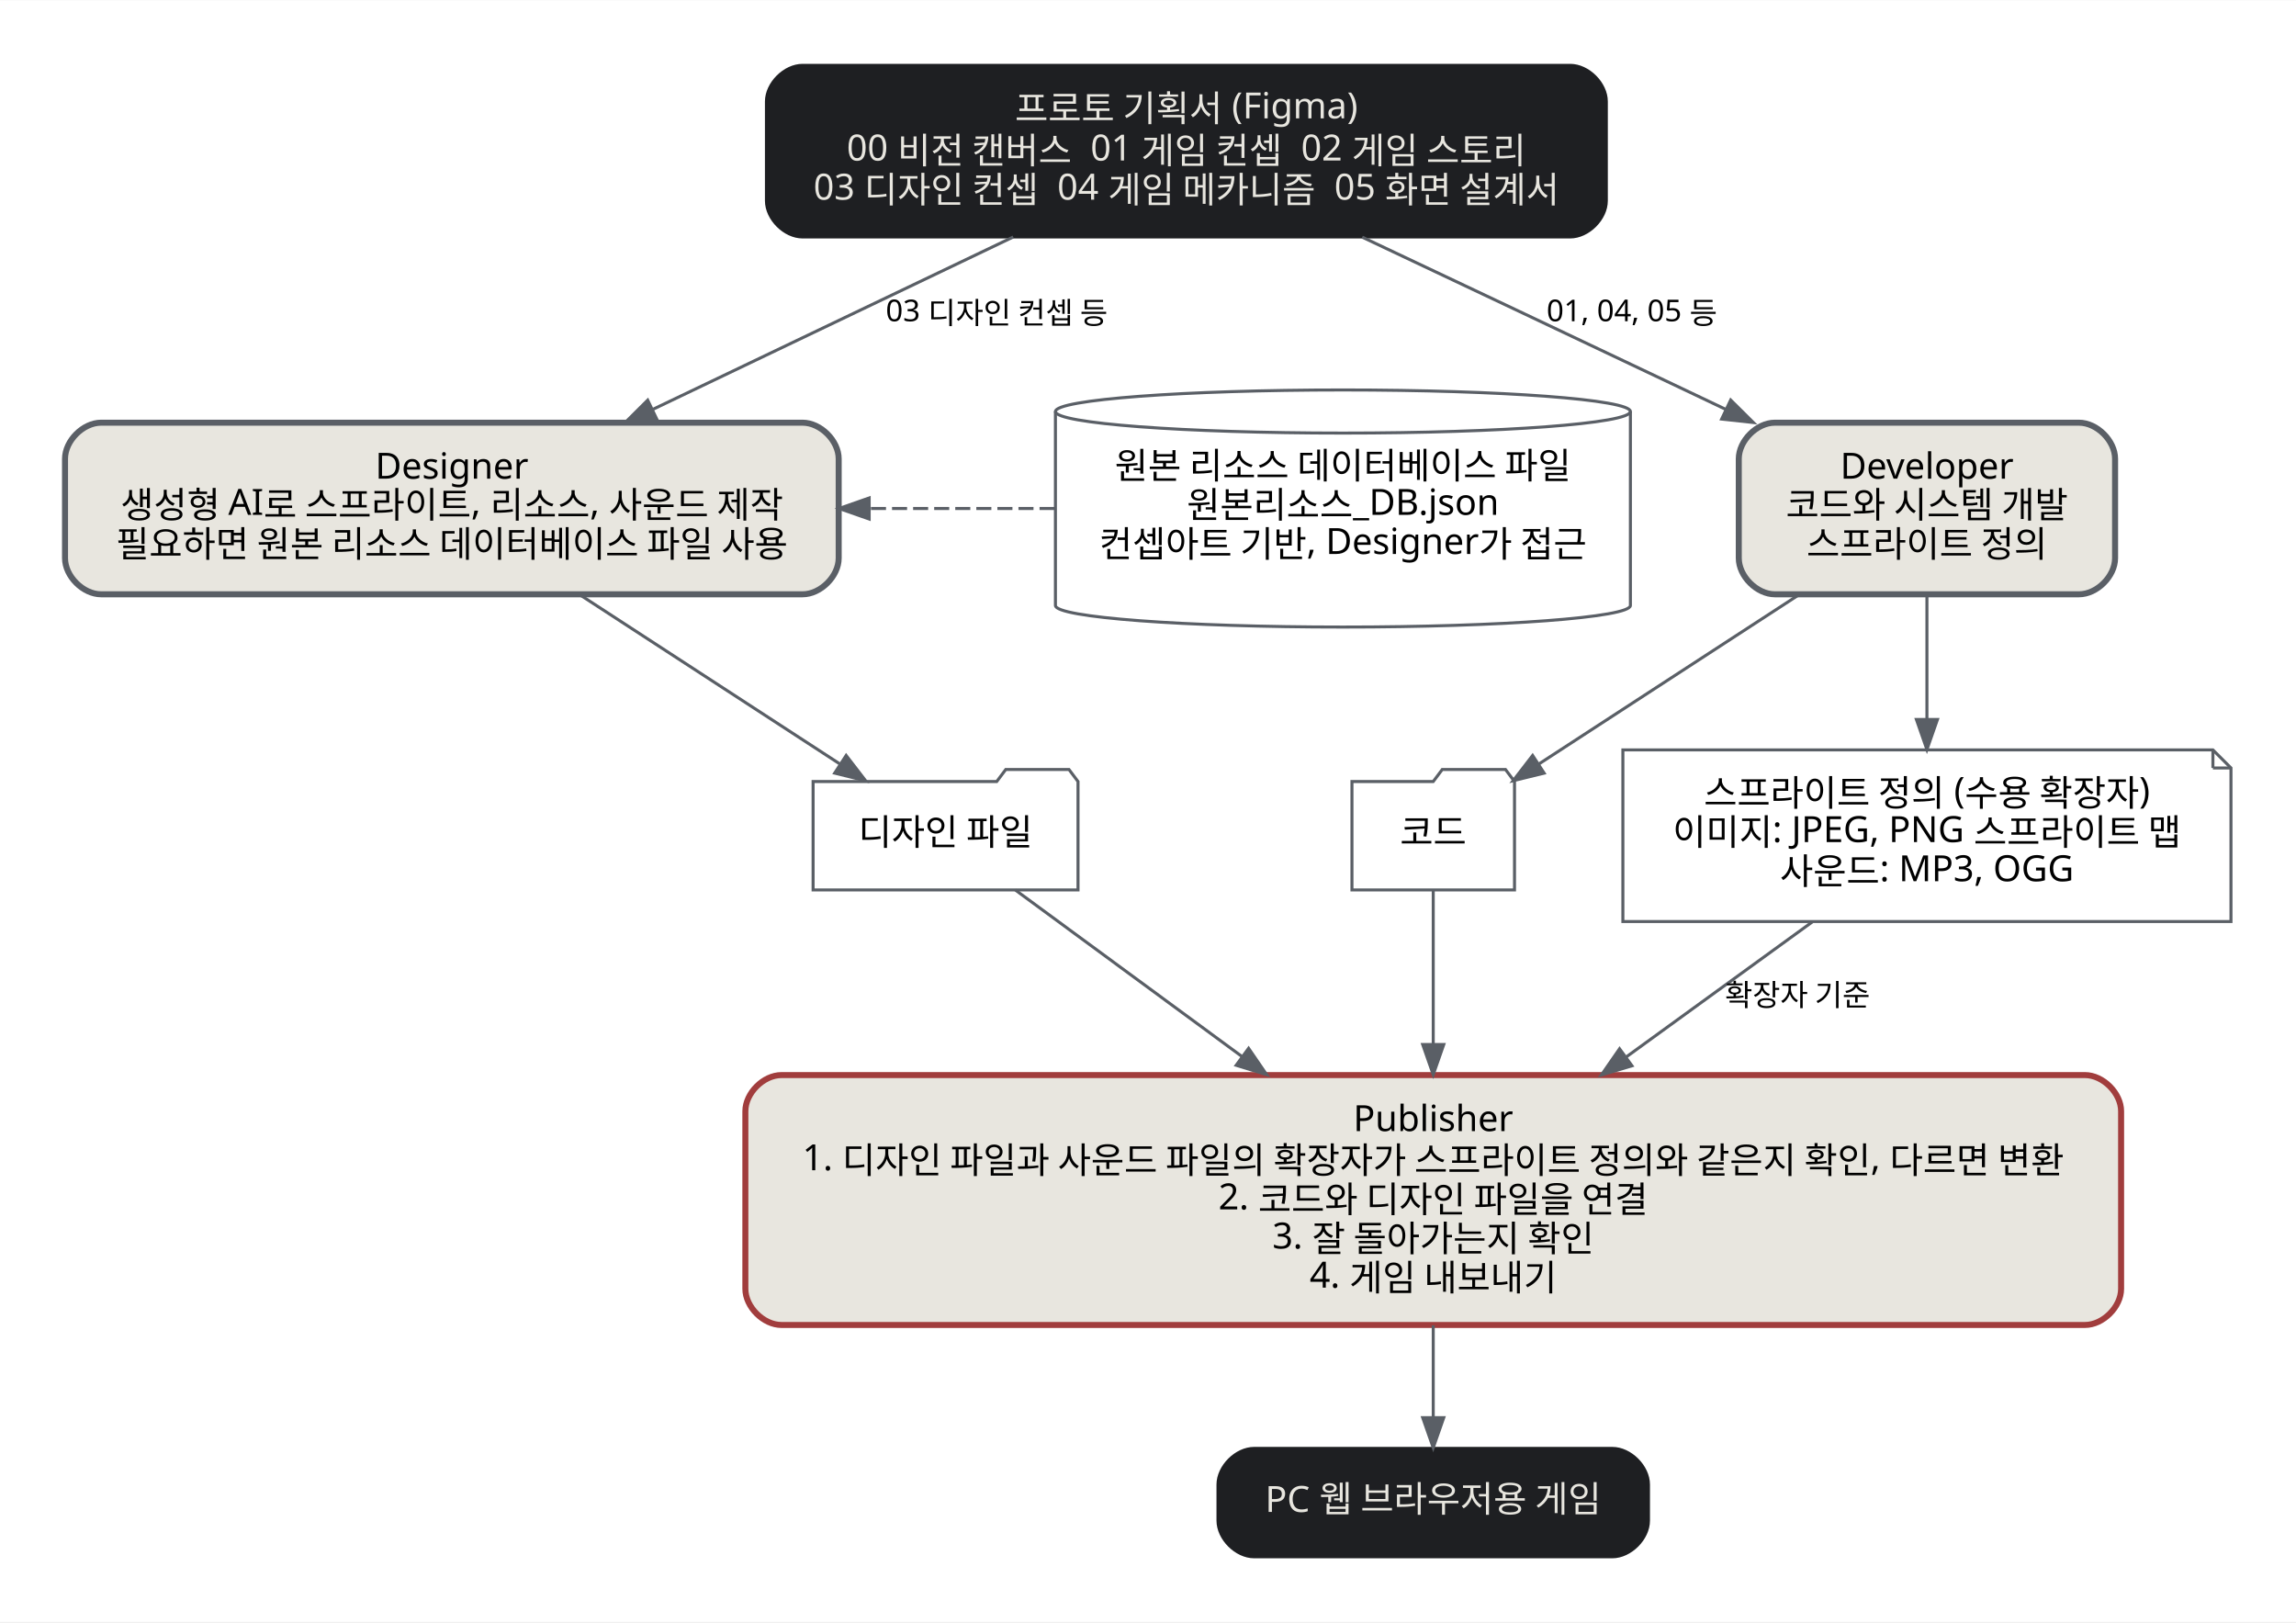
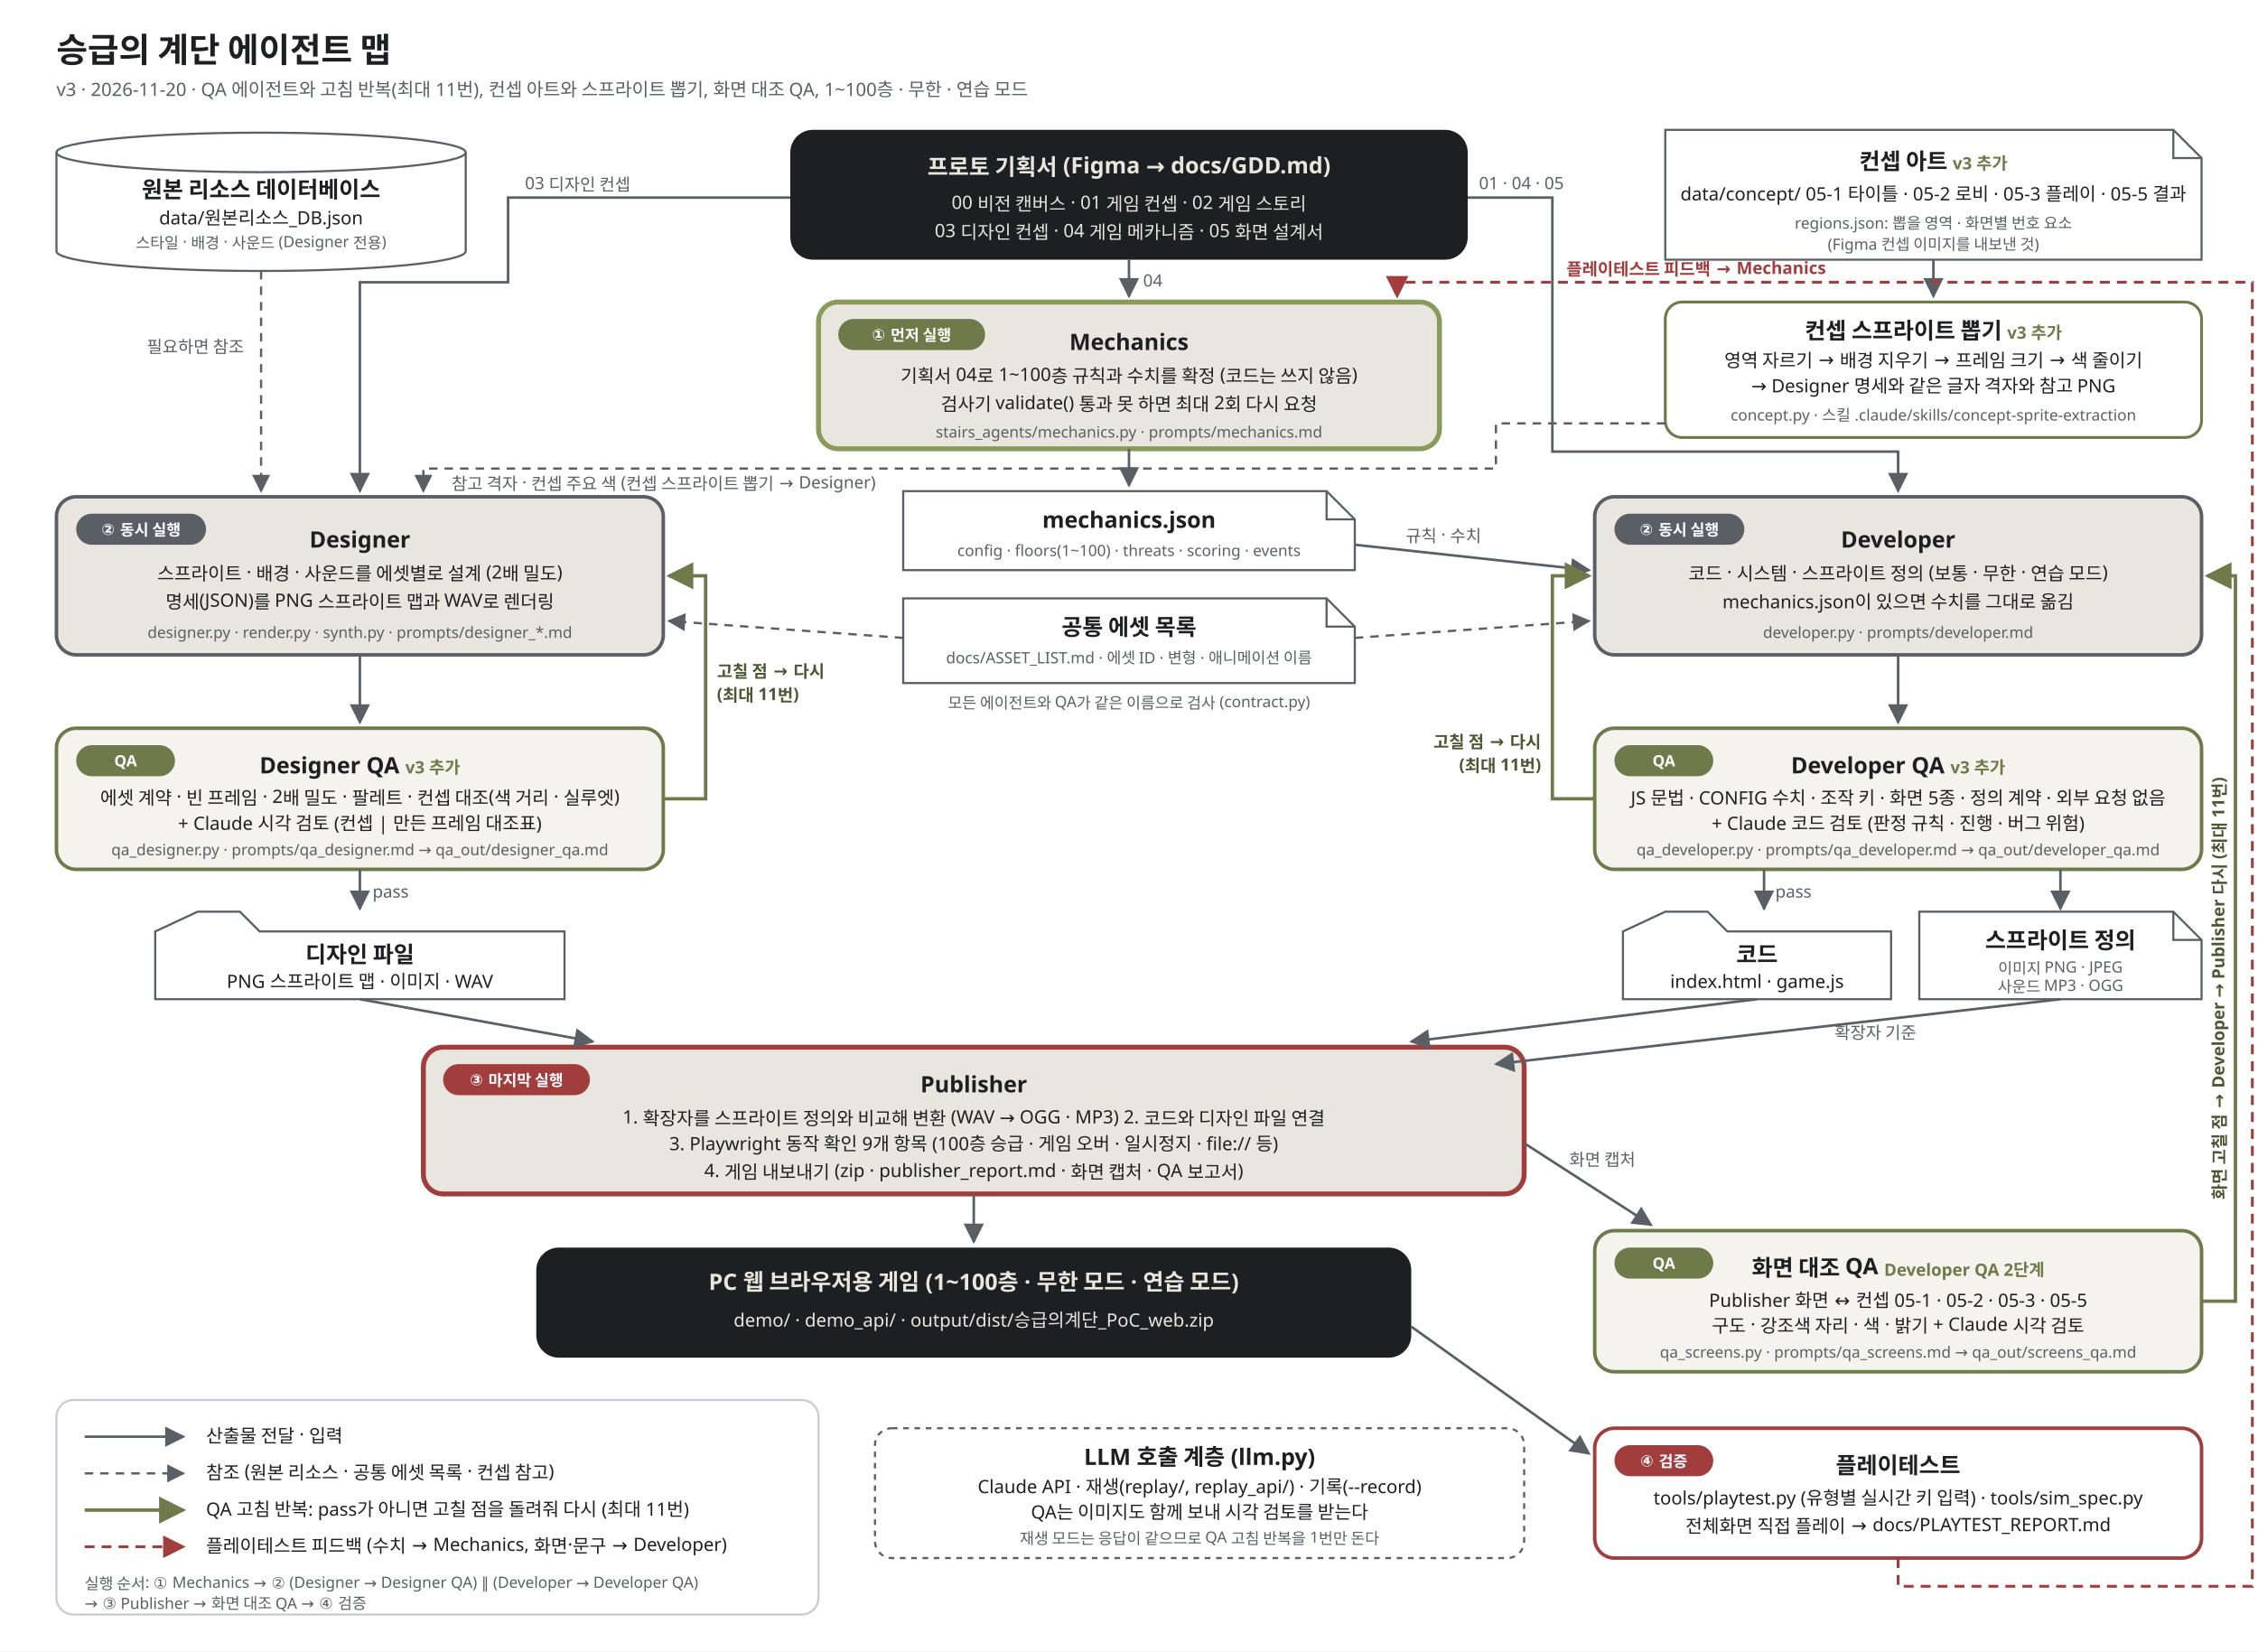
- <svg xmlns="http://www.w3.org/2000/svg" width="763pt" height="539pt" viewBox="0.00 0.00 762.70 538.58">
-   <g id="graph0" class="graph" transform="scale(1 1) rotate(0) translate(21.6 516.98)">
-     <polygon fill="white" stroke="transparent" points="-21.6,21.6 -21.6,-516.98 741.1,-516.98 741.1,21.6 -21.6,21.6" />
-     <g id="node1" class="node">
-       <path fill="#1e1f22" stroke="#1e1f22" d="M500,-495.38C500,-495.38 245,-495.38 245,-495.38 239,-495.38 233,-489.38 233,-483.38 233,-483.38 233,-450.38 233,-450.38 233,-444.38 239,-438.38 245,-438.38 245,-438.38 500,-438.38 500,-438.38 506,-438.38 512,-444.38 512,-450.38 512,-450.38 512,-483.38 512,-483.38 512,-489.38 506,-495.38 500,-495.38" />
-       <text text-anchor="middle" x="372.5" y="-476.77" font-family="Noto Sans KR" font-size="12.00" fill="#e8e6df">프로토 기획서 (Figma)</text>
-       <text text-anchor="middle" x="372.5" y="-463.77" font-family="Noto Sans KR" font-size="12.00" fill="#e8e6df">00 비전 캔버스  01 게임 컨셉  02 게임 스토리</text>
-       <text text-anchor="middle" x="372.5" y="-450.77" font-family="Noto Sans KR" font-size="12.00" fill="#e8e6df">03 디자인 컨셉  04 게임 메카니즘  05 화면 설계서</text>
-     </g>
-     <g id="node3" class="node">
-       <path fill="#e8e6df" stroke="#5a5f66" stroke-width="2" d="M245,-376.69C245,-376.69 12,-376.69 12,-376.69 6,-376.69 0,-370.69 0,-364.69 0,-364.69 0,-331.69 0,-331.69 0,-325.69 6,-319.69 12,-319.69 12,-319.69 245,-319.69 245,-319.69 251,-319.69 257,-325.69 257,-331.69 257,-331.69 257,-364.69 257,-364.69 257,-370.69 251,-376.69 245,-376.69" />
-       <text text-anchor="middle" x="128.5" y="-358.09" font-family="Noto Sans KR" font-size="12.00">Designer</text>
-       <text text-anchor="middle" x="128.5" y="-345.09" font-family="Noto Sans KR" font-size="12.00">생성형 AI로 스프라이트, 리소스, 사운드 제작</text>
-       <text text-anchor="middle" x="128.5" y="-332.09" font-family="Noto Sans KR" font-size="12.00">필요하면 원본 리소스 데이터베이스 파일 사용</text>
-     </g>
-     <g id="edge2" class="edge">
-       <path fill="none" stroke="#5a5f66" d="M314.98,-438.37C279.14,-421.23 232.86,-399.1 195.38,-381.17" />
-       <polygon fill="#5a5f66" stroke="#5a5f66" points="196.58,-377.87 186.05,-376.71 193.56,-384.18 196.58,-377.87" />
-       <text text-anchor="middle" x="309.5" y="-410.38" font-family="Noto Sans KR" font-size="10.00"> 03 디자인 컨셉 등</text>
-     </g>
-     <g id="node4" class="node">
-       <path fill="#e8e6df" stroke="#5a5f66" stroke-width="2" d="M669,-376.69C669,-376.69 568,-376.69 568,-376.69 562,-376.69 556,-370.69 556,-364.69 556,-364.69 556,-331.69 556,-331.69 556,-325.69 562,-319.69 568,-319.69 568,-319.69 669,-319.69 669,-319.69 675,-319.69 681,-325.69 681,-331.69 681,-331.69 681,-364.69 681,-364.69 681,-370.69 675,-376.69 669,-376.69" />
-       <text text-anchor="middle" x="618.5" y="-358.09" font-family="Noto Sans KR" font-size="12.00">Developer</text>
-       <text text-anchor="middle" x="618.5" y="-345.09" font-family="Noto Sans KR" font-size="12.00">코드와 시스템 개발</text>
-       <text text-anchor="middle" x="618.5" y="-332.09" font-family="Noto Sans KR" font-size="12.00">스프라이트 정의</text>
-     </g>
-     <g id="edge3" class="edge">
-       <path fill="none" stroke="#5a5f66" d="M430.91,-438.32C462.73,-423.29 502.79,-404.34 538.5,-387.38 542.79,-385.34 547.21,-383.23 551.67,-381.11" />
-       <polygon fill="#5a5f66" stroke="#5a5f66" points="553.31,-384.21 560.83,-376.75 550.3,-377.89 553.31,-384.21" />
-       <text text-anchor="middle" x="520.5" y="-410.38" font-family="Noto Sans KR" font-size="10.00"> 01, 04, 05 등</text>
-     </g>
-     <g id="node2" class="node">
-       <path fill="#ffffff" stroke="#5a5f66" d="M520,-380.4C520,-384.35 477.2,-387.56 424.5,-387.56 371.8,-387.56 329,-384.35 329,-380.4 329,-380.4 329,-315.97 329,-315.97 329,-312.02 371.8,-308.81 424.5,-308.81 477.2,-308.81 520,-312.02 520,-315.97 520,-315.97 520,-380.4 520,-380.4" />
-       <path fill="none" stroke="#5a5f66" d="M520,-380.4C520,-376.45 477.2,-373.24 424.5,-373.24 371.8,-373.24 329,-376.45 329,-380.4" />
-       <text text-anchor="middle" x="424.5" y="-358.09" font-family="Noto Sans KR" font-size="12.00">원본 리소스 데이터베이스 파일</text>
-       <text text-anchor="middle" x="424.5" y="-345.09" font-family="Noto Sans KR" font-size="12.00">원본리소스_DB.json</text>
-       <text text-anchor="middle" x="424.5" y="-332.09" font-family="Noto Sans KR" font-size="12.00">컨셉아트 기반, Designer가 접근</text>
-     </g>
-     <g id="edge1" class="edge">
-       <path fill="none" stroke="#5a5f66" stroke-dasharray="5,2" d="M328.72,-348.19C308.21,-348.19 287.71,-348.19 267.2,-348.19" />
-       <polygon fill="#5a5f66" stroke="#5a5f66" points="267.13,-344.69 257.13,-348.19 267.13,-351.69 267.13,-344.69" />
-     </g>
-     <g id="node5" class="node">
-       <polygon fill="#ffffff" stroke="#5a5f66" points="336.5,-257.5 333.5,-261.5 312.5,-261.5 309.5,-257.5 248.5,-257.5 248.5,-221.5 336.5,-221.5 336.5,-257.5" />
-       <text text-anchor="middle" x="292.5" y="-236.4" font-family="Noto Sans KR" font-size="12.00">디자인 파일</text>
-     </g>
-     <g id="edge4" class="edge">
-       <path fill="none" stroke="#5a5f66" d="M171.16,-319.44C197.99,-301.98 232.18,-279.74 257.42,-263.32" />
-       <polygon fill="#5a5f66" stroke="#5a5f66" points="259.48,-266.16 265.95,-257.77 255.66,-260.29 259.48,-266.16" />
-     </g>
-     <g id="node6" class="node">
-       <polygon fill="#ffffff" stroke="#5a5f66" points="713.5,-268 517.5,-268 517.5,-211 719.5,-211 719.5,-262 713.5,-268" />
-       <polyline fill="none" stroke="#5a5f66" points="713.5,-268 713.5,-262 " />
-       <polyline fill="none" stroke="#5a5f66" points="719.5,-262 713.5,-262 " />
-       <text text-anchor="middle" x="618.5" y="-249.4" font-family="Noto Sans KR" font-size="12.00">스프라이트 정의 (수용 확장자)</text>
-       <text text-anchor="middle" x="618.5" y="-236.4" font-family="Noto Sans KR" font-size="12.00">이미지: JPEG, PNG 스프라이트 맵</text>
-       <text text-anchor="middle" x="618.5" y="-223.4" font-family="Noto Sans KR" font-size="12.00">사운드: MP3, OGG</text>
-     </g>
-     <g id="edge5" class="edge">
-       <path fill="none" stroke="#5a5f66" d="M618.5,-319.44C618.5,-306.84 618.5,-291.75 618.5,-278.15" />
-       <polygon fill="#5a5f66" stroke="#5a5f66" points="622,-278.11 618.5,-268.11 615,-278.11 622,-278.11" />
-     </g>
-     <g id="node7" class="node">
-       <polygon fill="#ffffff" stroke="#5a5f66" points="481.5,-257.5 478.5,-261.5 457.5,-261.5 454.5,-257.5 427.5,-257.5 427.5,-221.5 481.5,-221.5 481.5,-257.5" />
-       <text text-anchor="middle" x="454.5" y="-236.4" font-family="Noto Sans KR" font-size="12.00">코드</text>
-     </g>
-     <g id="edge6" class="edge">
-       <path fill="none" stroke="#5a5f66" d="M575.84,-319.44C549.01,-301.98 514.82,-279.74 489.58,-263.32" />
-       <polygon fill="#5a5f66" stroke="#5a5f66" points="491.34,-260.29 481.05,-257.77 487.52,-266.16 491.34,-260.29" />
-     </g>
-     <g id="node8" class="node">
-       <path fill="#e8e6df" stroke="#a13d3d" stroke-width="2" d="M671,-160C671,-160 238,-160 238,-160 232,-160 226,-154 226,-148 226,-148 226,-89 226,-89 226,-83 232,-77 238,-77 238,-77 671,-77 671,-77 677,-77 683,-83 683,-89 683,-89 683,-148 683,-148 683,-154 677,-160 671,-160" />
-       <text text-anchor="middle" x="454.5" y="-141.4" font-family="Noto Sans KR" font-size="12.00">Publisher</text>
-       <text text-anchor="middle" x="454.5" y="-128.4" font-family="Noto Sans KR" font-size="12.00">1. 디자인 파일과 사운드 파일의 확장자가 스프라이트 정의와 같은지 확인, 다르면 변환</text>
-       <text text-anchor="middle" x="454.5" y="-115.4" font-family="Noto Sans KR" font-size="12.00">2. 코드와 디자인 파일을 연결</text>
-       <text text-anchor="middle" x="454.5" y="-102.4" font-family="Noto Sans KR" font-size="12.00">3. 잘 돌아가는지 확인</text>
-       <text text-anchor="middle" x="454.5" y="-89.4" font-family="Noto Sans KR" font-size="12.00">4. 게임 내보내기</text>
-     </g>
-     <g id="edge7" class="edge">
-       <path fill="none" stroke="#5a5f66" d="M315.71,-221.45C335.37,-207.01 364.52,-185.6 391.03,-166.12" />
-       <polygon fill="#5a5f66" stroke="#5a5f66" points="393.17,-168.89 399.16,-160.15 389.03,-163.25 393.17,-168.89" />
-     </g>
-     <g id="edge8" class="edge">
-       <path fill="none" stroke="#5a5f66" d="M580.46,-210.9C562.09,-197.56 539.52,-181.19 518.6,-166.01" />
-       <polygon fill="#5a5f66" stroke="#5a5f66" points="520.52,-163.08 510.37,-160.04 516.4,-168.74 520.52,-163.08" />
-       <text text-anchor="middle" x="575.5" y="-183" font-family="Noto Sans KR" font-size="10.00"> 확장자 기준</text>
-     </g>
-     <g id="edge9" class="edge">
-       <path fill="none" stroke="#5a5f66" d="M454.5,-221.45C454.5,-208 454.5,-188.52 454.5,-170.18" />
-       <polygon fill="#5a5f66" stroke="#5a5f66" points="458,-170.15 454.5,-160.15 451,-170.15 458,-170.15" />
-     </g>
-     <g id="node9" class="node">
-       <path fill="#1e1f22" stroke="#1e1f22" d="M514,-36C514,-36 395,-36 395,-36 389,-36 383,-30 383,-24 383,-24 383,-12 383,-12 383,-6 389,0 395,0 395,0 514,0 514,0 520,0 526,-6 526,-12 526,-12 526,-24 526,-24 526,-30 520,-36 514,-36" />
-       <text text-anchor="middle" x="454.5" y="-14.9" font-family="Noto Sans KR" font-size="12.00" fill="#e8e6df">PC 웹 브라우저용 게임</text>
-     </g>
-     <g id="edge10" class="edge">
-       <path fill="none" stroke="#5a5f66" d="M454.5,-76.87C454.5,-66.55 454.5,-55.71 454.5,-46.24" />
-       <polygon fill="#5a5f66" stroke="#5a5f66" points="458,-46.22 454.5,-36.22 451,-46.22 458,-46.22" />
-     </g>
-   </g>
+ <svg xmlns="http://www.w3.org/2000/svg" width="1600" height="1170" viewBox="0 0 1600 1170" font-family="'Noto Sans KR', 'Malgun Gothic', 'Apple SD Gothic Neo', sans-serif">
+   <defs>
+     <marker id="ag" viewBox="0 0 10 10" refX="9" refY="5" markerWidth="8" markerHeight="8" orient="auto-start-reverse">
+       <path d="M0,0 L10,5 L0,10 z" fill="#5A5F66" />
+     </marker>
+     <marker id="ar" viewBox="0 0 10 10" refX="9" refY="5" markerWidth="8" markerHeight="8" orient="auto-start-reverse">
+       <path d="M0,0 L10,5 L0,10 z" fill="#A13D3D" />
+     </marker>
+     <marker id="ao" viewBox="0 0 10 10" refX="9" refY="5" markerWidth="8" markerHeight="8" orient="auto-start-reverse">
+       <path d="M0,0 L10,5 L0,10 z" fill="#6E7A49" />
+     </marker>
+     <style>
+       .t1 { font-size: 16px; font-weight: 700; fill: #1E1F22; }
+       .t2 { font-size: 13px; fill: #1E1F22; }
+       .t3 { font-size: 11px; fill: #5A5F66; }
+       .lt { fill: #E8E6DF; }
+       .lab { font-size: 12px; fill: #5A5F66; }
+       .labr { font-size: 12px; fill: #A13D3D; font-weight: 700; }
+       .labo { font-size: 12px; fill: #4E5733; font-weight: 700; }
+       .e { stroke: #5A5F66; stroke-width: 1.8; fill: none; marker-end: url(#ag); }
+       .ed { stroke: #5A5F66; stroke-width: 1.6; fill: none; stroke-dasharray: 6 5; marker-end: url(#ag); }
+       .er { stroke: #A13D3D; stroke-width: 2; fill: none; stroke-dasharray: 7 5; marker-end: url(#ar); }
+       .eo { stroke: #6E7A49; stroke-width: 2.4; fill: none; marker-end: url(#ao); }
+       .agent { fill: #E8E6DF; stroke: #5A5F66; stroke-width: 2.5; }
+       .qa { fill: #F4F3EE; stroke: #6E7A49; stroke-width: 2.5; }
+       .paper { fill: #FFFFFF; stroke: #5A5F66; stroke-width: 1.5; }
+       .pill { font-size: 11px; font-weight: 700; fill: #FFFFFF; }
+     </style>
+   </defs>
+   <rect width="1600" height="1170" fill="#FFFFFF" />
+   <text x="40" y="44" font-size="24" font-weight="700" fill="#1E1F22">승급의 계단 에이전트 맵</text>
+   <text x="40" y="68" font-size="13" fill="#5A5F66">v3 · 2026-11-20 · QA 에이전트와 고침 반복(최대 11번), 컨셉 아트와 스프라이트 뽑기, 화면 대조 QA, 1~100층 · 무한 · 연습 모드</text>
+   <path d="M40,108 A145,14 0 0 1 330,108 V178 A145,14 0 0 1 40,178 Z" class="paper" />
+   <path d="M40,108 A145,14 0 0 0 330,108" fill="none" stroke="#5A5F66" stroke-width="1.5" />
+   <text x="185" y="140" text-anchor="middle" class="t1" font-size="14">원본 리소스 데이터베이스</text>
+   <text x="185" y="159" text-anchor="middle" class="t2" font-size="12">data/원본리소스_DB.json</text>
+   <text x="185" y="176" text-anchor="middle" class="t3">스타일 · 배경 · 사운드 (Designer 전용)</text>
+   <rect x="560" y="92" width="480" height="92" rx="16" fill="#1E1F22" />
+   <text x="800" y="124" text-anchor="middle" font-size="16" font-weight="700" class="lt">프로토 기획서 (Figma → docs/GDD.md)</text>
+   <text x="800" y="148" text-anchor="middle" font-size="13" class="lt">00 비전 캔버스 · 01 게임 컨셉 · 02 게임 스토리</text>
+   <text x="800" y="168" text-anchor="middle" font-size="13" class="lt">03 디자인 컨셉 · 04 게임 메카니즘 · 05 화면 설계서</text>
+   <path d="M1180,92 H1540 L1560,112 V184 H1180 Z" class="paper" />
+   <path d="M1540,92 V112 H1560" fill="none" stroke="#5A5F66" stroke-width="1.5" />
+   <text x="1370" y="120" text-anchor="middle" class="t1" font-size="15">컨셉 아트 <tspan fill="#6E7A49" font-size="12">v3 추가</tspan>
+   </text>
+   <text x="1370" y="142" text-anchor="middle" class="t2" font-size="12">data/concept/ 05-1 타이틀 · 05-2 로비 · 05-3 플레이 · 05-5 결과</text>
+   <text x="1370" y="162" text-anchor="middle" class="t3">regions.json: 뽑을 영역 · 화면별 번호 요소</text>
+   <text x="1370" y="177" text-anchor="middle" class="t3">(Figma 컨셉 이미지를 내보낸 것)</text>
+   <rect x="580" y="214" width="440" height="104" rx="14" fill="#E8E6DF" stroke="#8A9A5B" stroke-width="3.5" />
+   <rect x="594" y="226" width="104" height="22" rx="11" fill="#6E7A49" />
+   <text x="646" y="241" text-anchor="middle" class="pill">① 먼저 실행</text>
+   <text x="800" y="248" text-anchor="middle" class="t1">Mechanics</text>
+   <text x="800" y="271" text-anchor="middle" class="t2">기획서 04로 1~100층 규칙과 수치를 확정 (코드는 쓰지 않음)</text>
+   <text x="800" y="291" text-anchor="middle" class="t2">검사기 validate() 통과 못 하면 최대 2회 다시 요청</text>
+   <text x="800" y="310" text-anchor="middle" class="t3">stairs_agents/mechanics.py · prompts/mechanics.md</text>
+   <rect x="1180" y="214" width="380" height="96" rx="12" fill="#FFFFFF" stroke="#6E7A49" stroke-width="2" />
+   <text x="1370" y="240" text-anchor="middle" class="t1" font-size="14">컨셉 스프라이트 뽑기 <tspan fill="#6E7A49" font-size="12">v3 추가</tspan>
+   </text>
+   <text x="1370" y="260" text-anchor="middle" class="t2" font-size="12">영역 자르기 → 배경 지우기 → 프레임 크기 → 색 줄이기</text>
+   <text x="1370" y="278" text-anchor="middle" class="t2" font-size="12">→ Designer 명세와 같은 글자 격자와 참고 PNG</text>
+   <text x="1370" y="298" text-anchor="middle" class="t3">concept.py · 스킬 .claude/skills/concept-sprite-extraction</text>
+   <rect x="40" y="352" width="430" height="112" rx="14" class="agent" />
+   <rect x="54" y="364" width="92" height="22" rx="11" fill="#5A5F66" />
+   <text x="100" y="379" text-anchor="middle" class="pill">② 동시 실행</text>
+   <text x="255" y="388" text-anchor="middle" class="t1">Designer</text>
+   <text x="255" y="411" text-anchor="middle" class="t2">스프라이트 · 배경 · 사운드를 에셋별로 설계 (2배 밀도)</text>
+   <text x="255" y="431" text-anchor="middle" class="t2">명세(JSON)를 PNG 스프라이트 맵과 WAV로 렌더링</text>
+   <text x="255" y="452" text-anchor="middle" class="t3">designer.py · render.py · synth.py · prompts/designer_*.md</text>
+   <rect x="1130" y="352" width="430" height="112" rx="14" class="agent" />
+   <rect x="1144" y="364" width="92" height="22" rx="11" fill="#5A5F66" />
+   <text x="1190" y="379" text-anchor="middle" class="pill">② 동시 실행</text>
+   <text x="1345" y="388" text-anchor="middle" class="t1">Developer</text>
+   <text x="1345" y="411" text-anchor="middle" class="t2">코드 · 시스템 · 스프라이트 정의 (보통 · 무한 · 연습 모드)</text>
+   <text x="1345" y="431" text-anchor="middle" class="t2">mechanics.json이 있으면 수치를 그대로 옮김</text>
+   <text x="1345" y="452" text-anchor="middle" class="t3">developer.py · prompts/developer.md</text>
+   <path d="M640,348 H940 L960,368 V404 H640 Z" class="paper" />
+   <path d="M940,348 V368 H960" fill="none" stroke="#5A5F66" stroke-width="1.5" />
+   <text x="800" y="374" text-anchor="middle" class="t1" font-size="15">mechanics.json</text>
+   <text x="800" y="394" text-anchor="middle" class="t3">config · floors(1~100) · threats · scoring · events</text>
+   <path d="M640,424 H940 L960,444 V484 H640 Z" class="paper" />
+   <path d="M940,424 V444 H960" fill="none" stroke="#5A5F66" stroke-width="1.5" />
+   <text x="800" y="450" text-anchor="middle" class="t1" font-size="15">공통 에셋 목록</text>
+   <text x="800" y="470" text-anchor="middle" class="t3">docs/ASSET_LIST.md · 에셋 ID · 변형 · 애니메이션 이름</text>
+   <text x="800" y="502" text-anchor="middle" class="t3">모든 에이전트와 QA가 같은 이름으로 검사 (contract.py)</text>
+   <rect x="40" y="516" width="430" height="100" rx="14" class="qa" />
+   <rect x="54" y="528" width="70" height="22" rx="11" fill="#6E7A49" />
+   <text x="89" y="543" text-anchor="middle" class="pill">QA</text>
+   <text x="255" y="548" text-anchor="middle" class="t1">Designer QA <tspan fill="#6E7A49" font-size="12">v3 추가</tspan>
+   </text>
+   <text x="255" y="570" text-anchor="middle" class="t2" font-size="12">에셋 계약 · 빈 프레임 · 2배 밀도 · 팔레트 · 컨셉 대조(색 거리 · 실루엣)</text>
+   <text x="255" y="588" text-anchor="middle" class="t2" font-size="12">+ Claude 시각 검토 (컨셉 | 만든 프레임 대조표)</text>
+   <text x="255" y="606" text-anchor="middle" class="t3">qa_designer.py · prompts/qa_designer.md → qa_out/designer_qa.md</text>
+   <rect x="1130" y="516" width="430" height="100" rx="14" class="qa" />
+   <rect x="1144" y="528" width="70" height="22" rx="11" fill="#6E7A49" />
+   <text x="1179" y="543" text-anchor="middle" class="pill">QA</text>
+   <text x="1345" y="548" text-anchor="middle" class="t1">Developer QA <tspan fill="#6E7A49" font-size="12">v3 추가</tspan>
+   </text>
+   <text x="1345" y="570" text-anchor="middle" class="t2" font-size="12">JS 문법 · CONFIG 수치 · 조작 키 · 화면 5종 · 정의 계약 · 외부 요청 없음</text>
+   <text x="1345" y="588" text-anchor="middle" class="t2" font-size="12">+ Claude 코드 검토 (판정 규칙 · 진행 · 버그 위험)</text>
+   <text x="1345" y="606" text-anchor="middle" class="t3">qa_developer.py · prompts/qa_developer.md → qa_out/developer_qa.md</text>
+   <path d="M110,660 L140,646 H170 L184,660 H400 V708 H110 Z" class="paper" />
+   <text x="255" y="682" text-anchor="middle" class="t1" font-size="15">디자인 파일</text>
+   <text x="255" y="700" text-anchor="middle" class="t2" font-size="12">PNG 스프라이트 맵 · 이미지 · WAV</text>
+   <path d="M1150,660 L1180,646 H1210 L1224,660 H1340 V708 H1150 Z" class="paper" />
+   <text x="1245" y="682" text-anchor="middle" class="t1" font-size="15">코드</text>
+   <text x="1245" y="700" text-anchor="middle" class="t2" font-size="12">index.html · game.js</text>
+   <path d="M1360,646 H1540 L1560,666 V708 H1360 Z" class="paper" />
+   <path d="M1540,646 V666 H1560" fill="none" stroke="#5A5F66" stroke-width="1.5" />
+   <text x="1460" y="672" text-anchor="middle" class="t1" font-size="14">스프라이트 정의</text>
+   <text x="1460" y="690" text-anchor="middle" class="t3">이미지 PNG · JPEG</text>
+   <text x="1460" y="703" text-anchor="middle" class="t3">사운드 MP3 · OGG</text>
+   <rect x="300" y="742" width="780" height="104" rx="14" fill="#E8E6DF" stroke="#A13D3D" stroke-width="3.5" />
+   <rect x="314" y="754" width="104" height="22" rx="11" fill="#A13D3D" />
+   <text x="366" y="769" text-anchor="middle" class="pill">③ 마지막 실행</text>
+   <text x="690" y="774" text-anchor="middle" class="t1">Publisher</text>
+   <text x="690" y="796" text-anchor="middle" class="t2" font-size="12">1. 확장자를 스프라이트 정의와 비교해 변환 (WAV → OGG · MP3)   2. 코드와 디자인 파일 연결</text>
+   <text x="690" y="815" text-anchor="middle" class="t2" font-size="12">3. Playwright 동작 확인 9개 항목 (100층 승급 · 게임 오버 · 일시정지 · file:// 등)</text>
+   <text x="690" y="834" text-anchor="middle" class="t2" font-size="12">4. 게임 내보내기 (zip · publisher_report.md · 화면 캡처 · QA 보고서)</text>
+   <rect x="380" y="884" width="620" height="78" rx="16" fill="#1E1F22" />
+   <text x="690" y="914" text-anchor="middle" font-size="16" font-weight="700" class="lt">PC 웹 브라우저용 게임 (1~100층 · 무한 모드 · 연습 모드)</text>
+   <text x="690" y="940" text-anchor="middle" font-size="13" class="lt">demo/ · demo_api/ · output/dist/승급의계단_PoC_web.zip</text>
+   <rect x="1130" y="872" width="430" height="100" rx="14" class="qa" />
+   <rect x="1144" y="884" width="70" height="22" rx="11" fill="#6E7A49" />
+   <text x="1179" y="899" text-anchor="middle" class="pill">QA</text>
+   <text x="1345" y="904" text-anchor="middle" class="t1">화면 대조 QA <tspan fill="#6E7A49" font-size="12">Developer QA 2단계</tspan>
+   </text>
+   <text x="1345" y="926" text-anchor="middle" class="t2" font-size="12">Publisher 화면 ↔ 컨셉 05-1 · 05-2 · 05-3 · 05-5</text>
+   <text x="1345" y="944" text-anchor="middle" class="t2" font-size="12">구도 · 강조색 자리 · 색 · 밝기 + Claude 시각 검토</text>
+   <text x="1345" y="962" text-anchor="middle" class="t3">qa_screens.py · prompts/qa_screens.md → qa_out/screens_qa.md</text>
+   <rect x="1130" y="1012" width="430" height="92" rx="14" fill="#FFFFFF" stroke="#A13D3D" stroke-width="2.5" />
+   <rect x="1144" y="1024" width="70" height="22" rx="11" fill="#A13D3D" />
+   <text x="1179" y="1039" text-anchor="middle" class="pill">④ 검증</text>
+   <text x="1345" y="1044" text-anchor="middle" class="t1">플레이테스트</text>
+   <text x="1345" y="1066" text-anchor="middle" class="t2" font-size="12">tools/playtest.py (유형별 실시간 키 입력) · tools/sim_spec.py</text>
+   <text x="1345" y="1086" text-anchor="middle" class="t2" font-size="12">전체화면 직접 플레이 → docs/PLAYTEST_REPORT.md</text>
+   <rect x="620" y="1012" width="460" height="92" rx="12" fill="#FFFFFF" stroke="#5A5F66" stroke-width="1.5" stroke-dasharray="4 4" />
+   <text x="850" y="1038" text-anchor="middle" class="t1" font-size="14">LLM 호출 계층 (llm.py)</text>
+   <text x="850" y="1058" text-anchor="middle" class="t2" font-size="12">Claude API · 재생(replay/, replay_api/) · 기록(--record)</text>
+   <text x="850" y="1076" text-anchor="middle" class="t2" font-size="12">QA는 이미지도 함께 보내 시각 검토를 받는다</text>
+   <text x="850" y="1094" text-anchor="middle" class="t3">재생 모드는 응답이 같으므로 QA 고침 반복을 1번만 돈다</text>
+   <rect x="40" y="992" width="540" height="152" rx="12" fill="#FFFFFF" stroke="#C9CCD1" stroke-width="1.5" />
+   <path d="M60,1018 H130" class="e" />
+   <text x="146" y="1022" class="t2" font-size="12">산출물 전달 · 입력</text>
+   <path d="M60,1044 H130" class="ed" />
+   <text x="146" y="1048" class="t2" font-size="12">참조 (원본 리소스 · 공통 에셋 목록 · 컨셉 참고)</text>
+   <path d="M60,1070 H130" class="eo" />
+   <text x="146" y="1074" class="t2" font-size="12">QA 고침 반복: pass가 아니면 고칠 점을 돌려줘 다시 (최대 11번)</text>
+   <path d="M60,1096 H130" class="er" />
+   <text x="146" y="1100" class="t2" font-size="12">플레이테스트 피드백 (수치 → Mechanics, 화면·문구 → Developer)</text>
+   <text x="60" y="1126" class="t3">실행 순서: ① Mechanics → ② (Designer → Designer QA) ∥ (Developer → Developer QA)</text>
+   <text x="60" y="1140" class="t3">→ ③ Publisher → 화면 대조 QA → ④ 검증</text>
+   <path d="M800,184 V210" class="e" />
+   <text x="810" y="203" class="lab">04</text>
+   <path d="M560,140 H360 V200 H255 V348" class="e" />
+   <text x="372" y="134" class="lab">03 디자인 컨셉</text>
+   <path d="M1040,140 H1100 V320 H1345 V348" class="e" />
+   <text x="1048" y="134" class="lab">01 · 04 · 05</text>
+   <path d="M185,192 V348" class="ed" />
+   <text x="104" y="250" class="lab">필요하면 참조</text>
+   <path d="M1370,184 V210" class="e" />
+   <path d="M1180,300 H1060 V332 H300 V348" class="ed" />
+   <text x="320" y="347" class="lab">참고 격자 · 컨셉 주요 색 (컨셉 스프라이트 뽑기 → Designer)</text>
+   <path d="M800,318 V344" class="e" />
+   <path d="M960,386 L1126,404" class="e" />
+   <text x="996" y="384" class="lab">규칙 · 수치</text>
+   <path d="M640,452 L474,440" class="ed" />
+   <path d="M960,452 L1126,440" class="ed" />
+   <path d="M255,464 V512" class="e" />
+   <path d="M1345,464 V512" class="e" />
+   <path d="M470,566 H500 V408 H474" class="eo" />
+   <text x="508" y="480" class="labo">고칠 점 → 다시</text>
+   <text x="508" y="496" class="labo">(최대 11번)</text>
+   <path d="M1130,566 H1100 V408 H1126" class="eo" />
+   <text x="1092" y="530" text-anchor="end" class="labo">고칠 점 → 다시</text>
+   <text x="1092" y="546" text-anchor="end" class="labo">(최대 11번)</text>
+   <path d="M255,616 V644" class="e" />
+   <text x="264" y="636" class="lab">pass</text>
+   <path d="M1250,616 V644" class="e" />
+   <path d="M1460,616 V644" class="e" />
+   <text x="1258" y="636" class="lab">pass</text>
+   <path d="M255,708 L420,738" class="e" />
+   <path d="M1245,708 L1000,738" class="e" />
+   <path d="M1460,708 L1060,754" class="e" />
+   <text x="1300" y="736" class="lab">확장자 기준</text>
+   <path d="M690,846 V880" class="e" />
+   <path d="M1080,810 L1170,868" class="e" />
+   <text x="1112" y="826" class="lab">화면 캡처</text>
+   <path d="M1560,922 H1584 V408 H1564" class="eo" />
+   <text x="1577" y="850" text-anchor="start" class="labo" transform="rotate(-90 1577 850)">화면 고칠 점 → Developer → Publisher 다시 (최대 11번)</text>
+   <path d="M1000,940 L1126,1030" class="e" />
+   <path d="M1345,1104 V1124 H1596 V200 H990 V210" class="er" />
+   <text x="1110" y="195" class="labr">플레이테스트 피드백 → Mechanics</text>
</svg>
